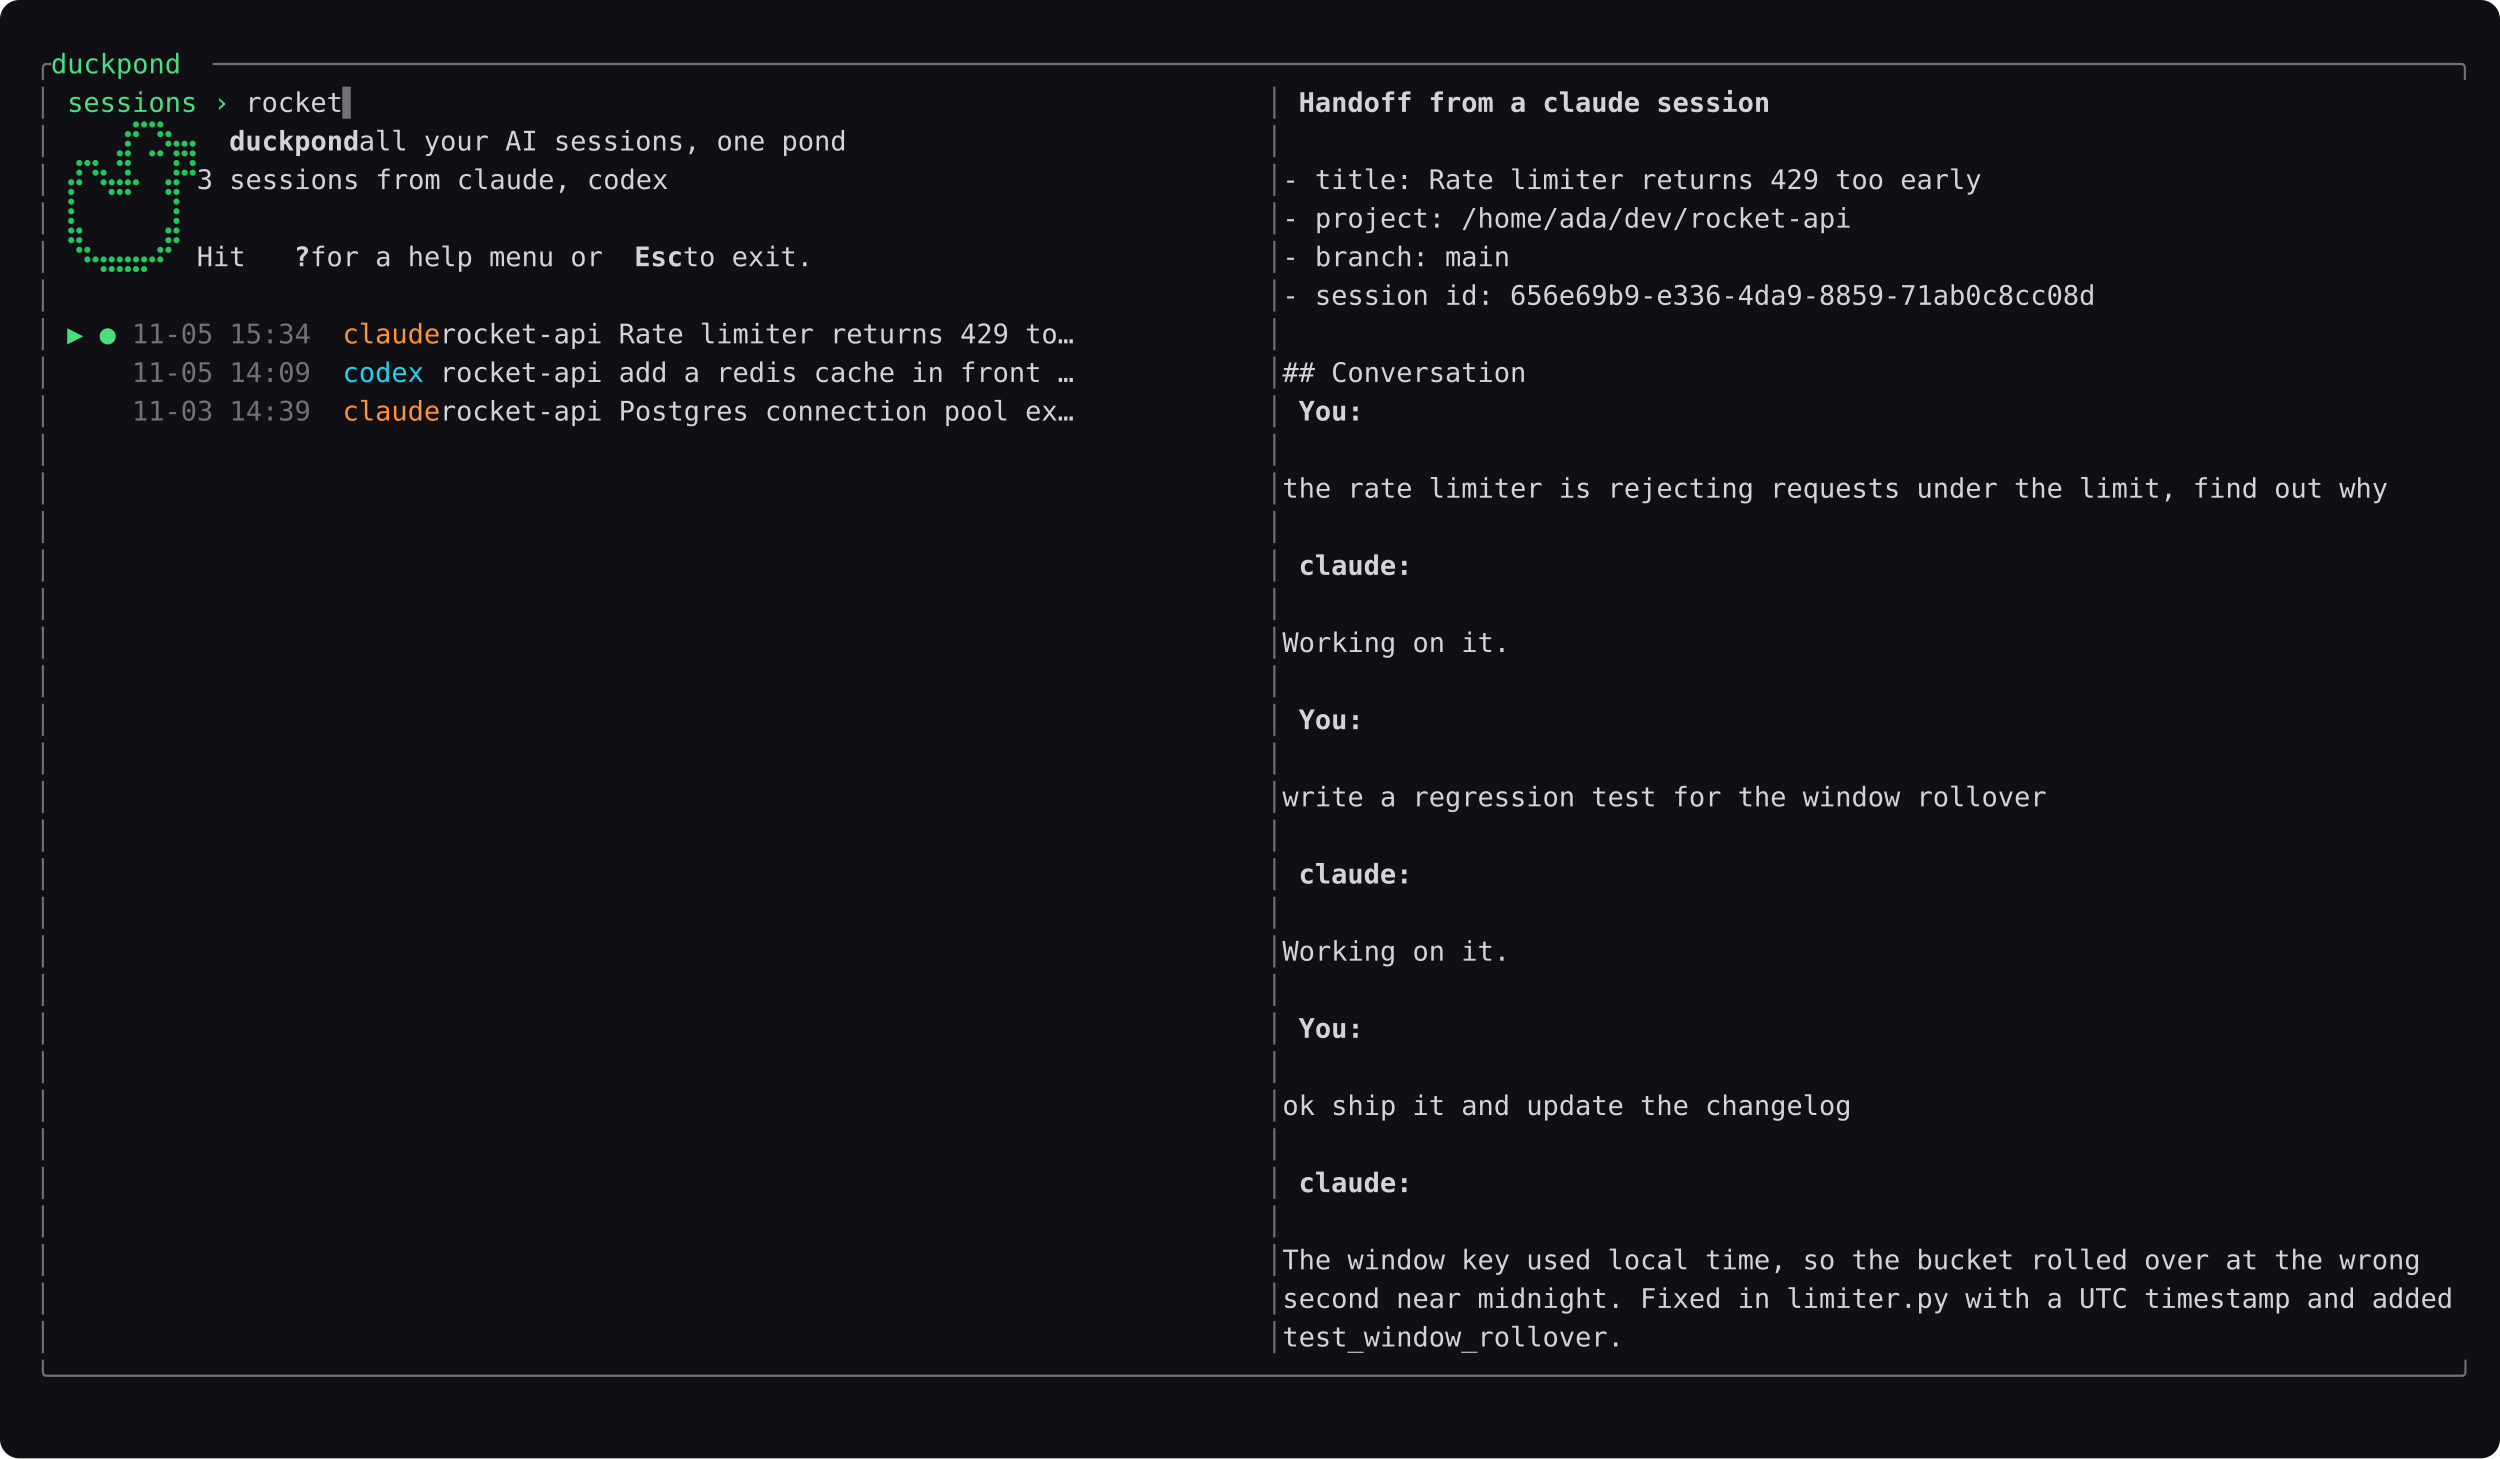
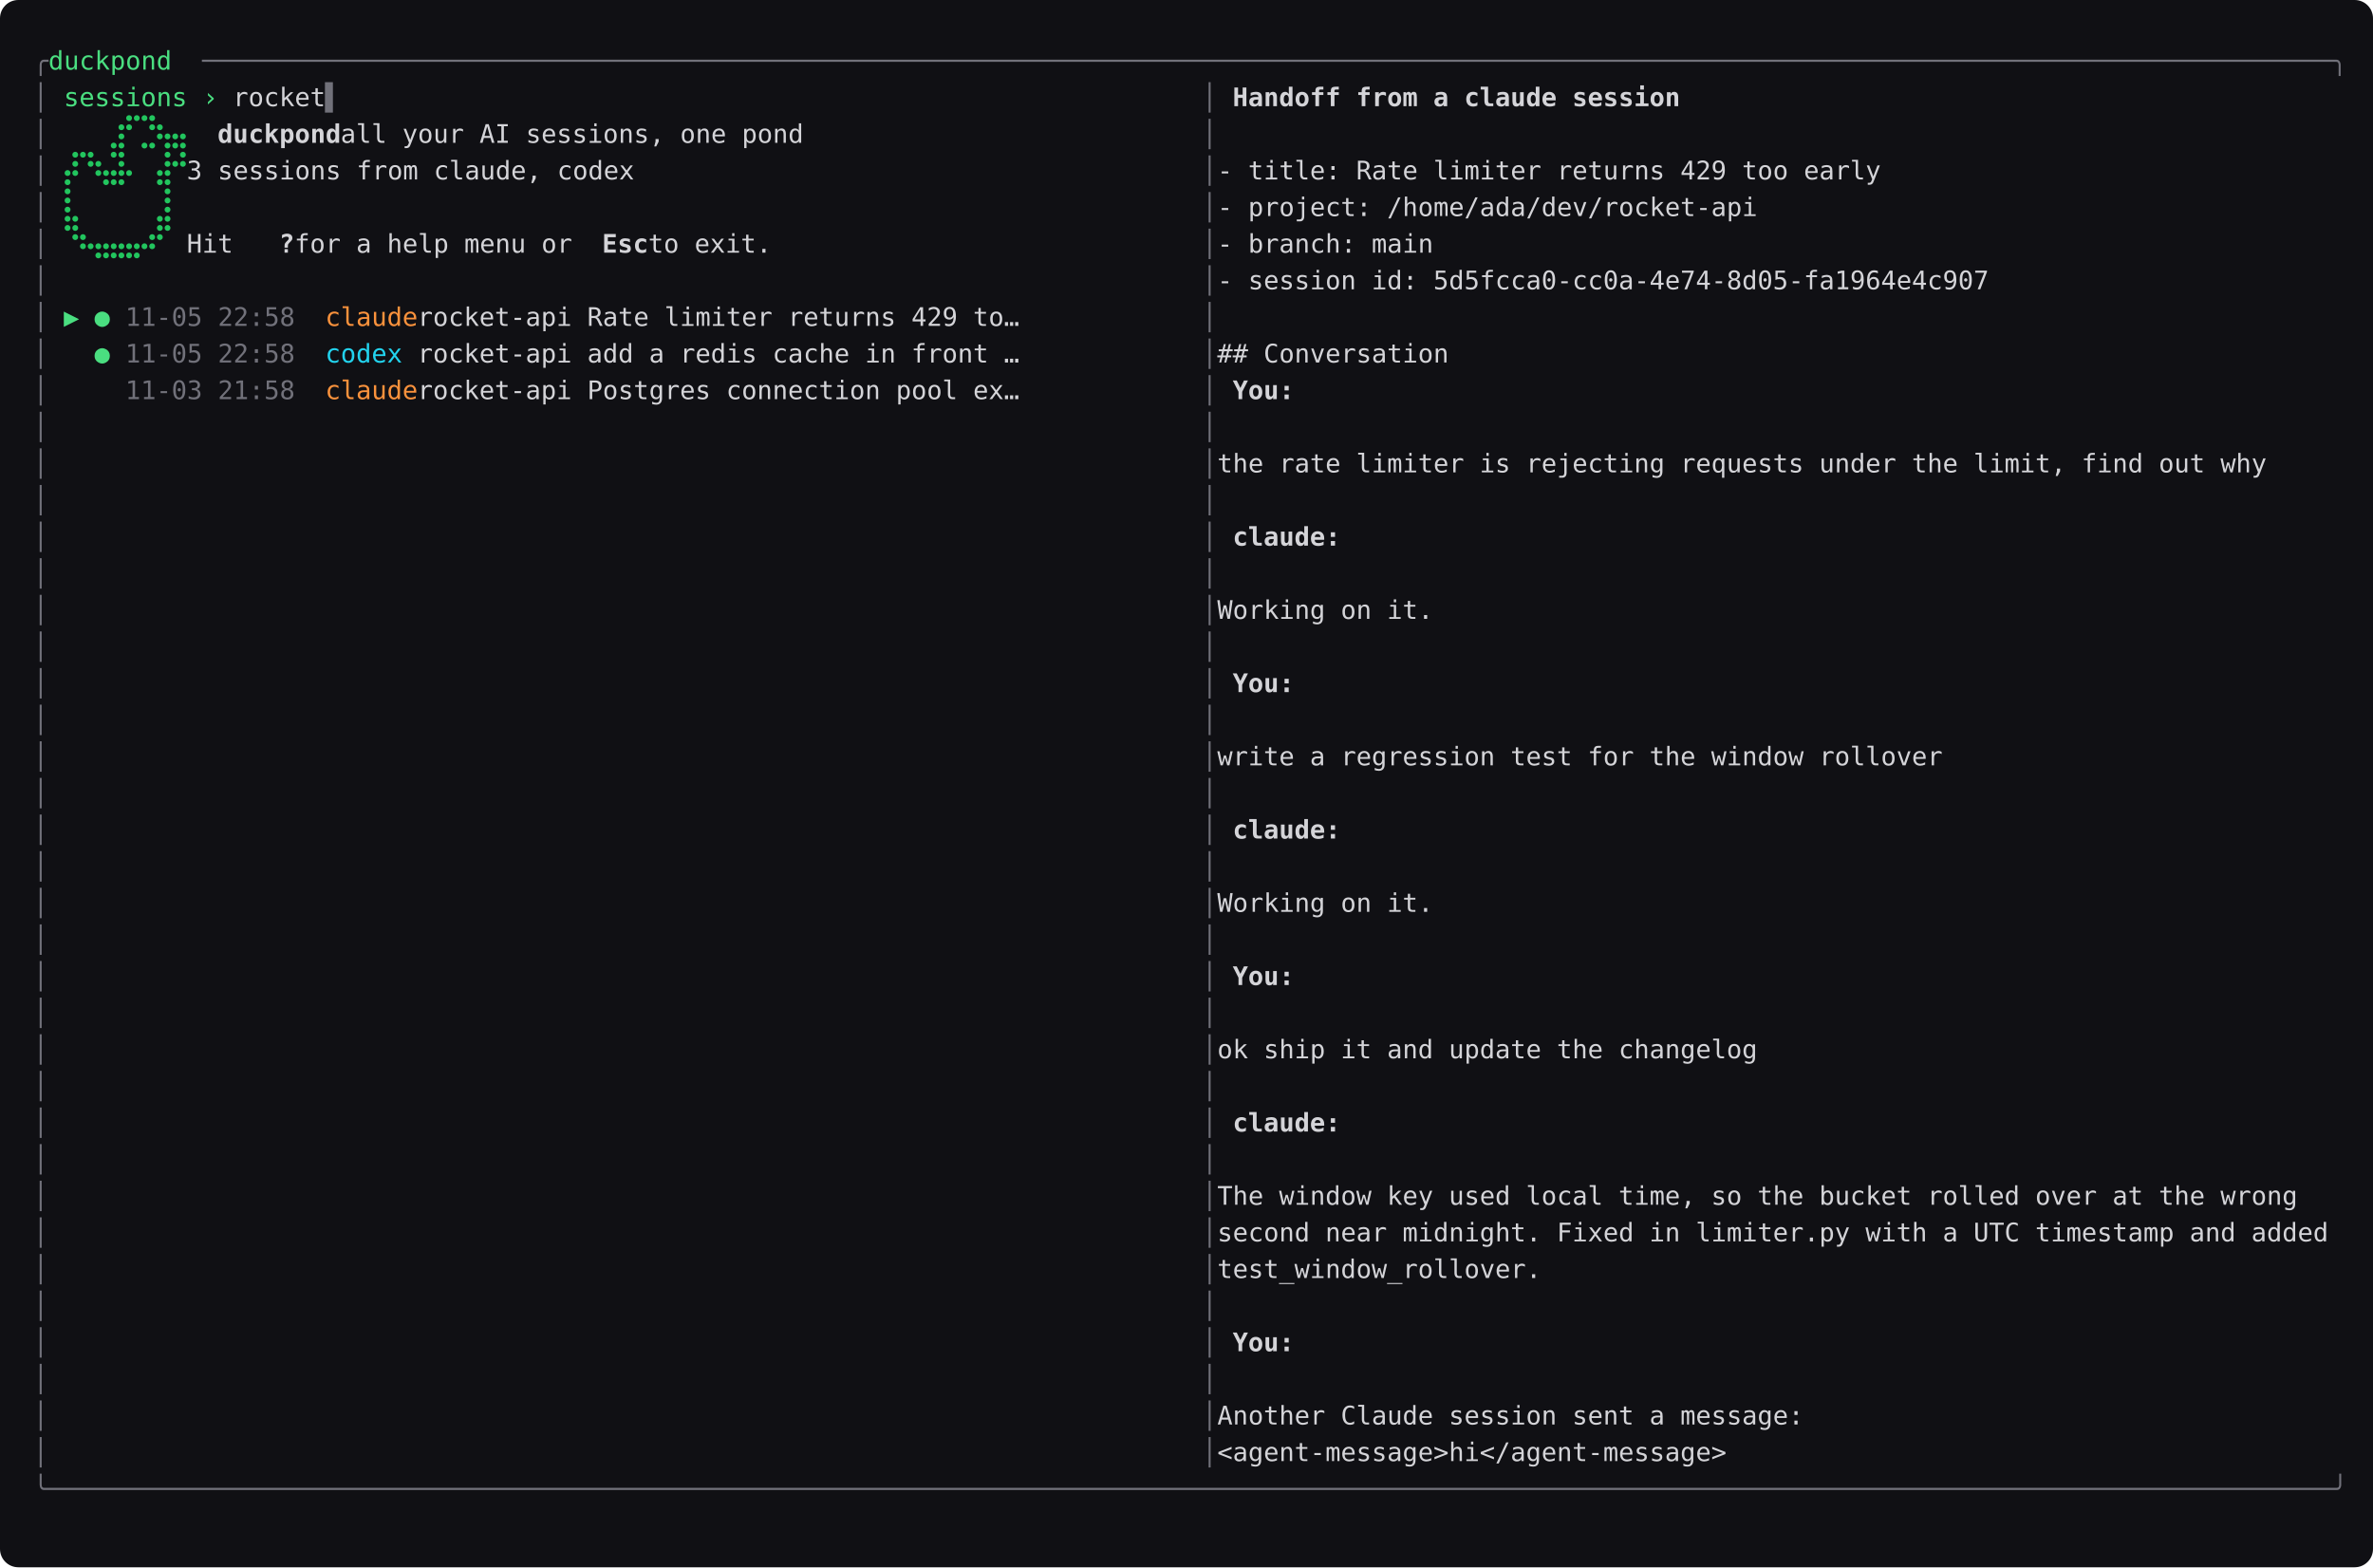
- <svg xmlns="http://www.w3.org/2000/svg" width="1296" height="756" viewBox="0 0 1296 756">
+ <svg xmlns="http://www.w3.org/2000/svg" width="1296" height="856" viewBox="0 0 1296 856">
  <style>text{font-family:"JetBrains Mono","Fira Code","SF Mono",Menlo,Consolas,"DejaVu Sans Mono",monospace;font-size:14px;white-space:pre}</style>
-   <rect width="1296" height="756" rx="10" fill="#101014" />
+   <rect width="1296" height="856" rx="10" fill="#101014" />
  <text x="18.0" y="38" textLength="8.4" lengthAdjust="spacingAndGlyphs" style="fill:#71717a;">╭</text>
  <text x="26.4" y="38" textLength="84.0" lengthAdjust="spacingAndGlyphs" style="fill:#4ade80;"> duckpond </text>
  <text x="110.4" y="38" textLength="1167.6" lengthAdjust="spacingAndGlyphs" style="fill:#71717a;">──────────────────────────────────────────────────────────────────────────────────────────────────────────────────────────────────────────╮</text>
  <text x="18.0" y="58" textLength="8.4" lengthAdjust="spacingAndGlyphs" style="fill:#71717a;">│</text>
  <text x="26.4" y="58" textLength="8.4" lengthAdjust="spacingAndGlyphs" style="fill:#d4d4d8;"> </text>
  <text x="34.8" y="58" textLength="92.4" lengthAdjust="spacingAndGlyphs" style="fill:#4ade80;">sessions › </text>
  <text x="127.2" y="58" textLength="50.4" lengthAdjust="spacingAndGlyphs" style="fill:#d4d4d8;">rocket</text>
  <text x="177.6" y="58" textLength="8.4" lengthAdjust="spacingAndGlyphs" style="fill:#71717a;">▌</text>
  <text x="186.0" y="58" textLength="470.4" lengthAdjust="spacingAndGlyphs" style="fill:#d4d4d8;">                                                        </text>
  <text x="656.4" y="58" textLength="8.4" lengthAdjust="spacingAndGlyphs" style="fill:#71717a;">│</text>
  <text x="664.8" y="58" textLength="8.4" lengthAdjust="spacingAndGlyphs" style="fill:#d4d4d8;"> </text>
  <text x="673.2" y="58" textLength="243.6" lengthAdjust="spacingAndGlyphs" style="fill:#d4d4d8;font-weight:600;">Handoff from a claude session</text>
  <text x="18.0" y="78" textLength="8.4" lengthAdjust="spacingAndGlyphs" style="fill:#71717a;">│</text>
  <text x="26.4" y="78" textLength="8.4" lengthAdjust="spacingAndGlyphs" style="fill:#d4d4d8;"> </text>
  <circle cx="66.3" cy="69.5" r="1.6" fill="#22c55e" />
  <circle cx="66.3" cy="74.5" r="1.6" fill="#22c55e" />
  <circle cx="62.1" cy="79.5" r="1.6" fill="#22c55e" />
  <circle cx="66.3" cy="79.5" r="1.6" fill="#22c55e" />
  <circle cx="70.5" cy="64.5" r="1.6" fill="#22c55e" />
  <circle cx="70.5" cy="69.5" r="1.6" fill="#22c55e" />
  <circle cx="74.7" cy="64.5" r="1.6" fill="#22c55e" />
  <circle cx="78.9" cy="64.5" r="1.6" fill="#22c55e" />
  <circle cx="83.1" cy="64.5" r="1.6" fill="#22c55e" />
  <circle cx="83.1" cy="69.5" r="1.6" fill="#22c55e" />
  <circle cx="78.9" cy="79.5" r="1.6" fill="#22c55e" />
  <circle cx="83.1" cy="79.5" r="1.6" fill="#22c55e" />
  <circle cx="87.3" cy="69.5" r="1.6" fill="#22c55e" />
  <circle cx="87.3" cy="74.5" r="1.6" fill="#22c55e" />
  <circle cx="91.5" cy="74.5" r="1.6" fill="#22c55e" />
  <circle cx="91.5" cy="79.5" r="1.6" fill="#22c55e" />
  <circle cx="95.7" cy="74.5" r="1.6" fill="#22c55e" />
  <circle cx="99.9" cy="74.5" r="1.6" fill="#22c55e" />
  <circle cx="95.7" cy="79.5" r="1.6" fill="#22c55e" />
  <circle cx="99.9" cy="79.5" r="1.6" fill="#22c55e" />
  <text x="102.0" y="78" textLength="16.8" lengthAdjust="spacingAndGlyphs" style="fill:#d4d4d8;">  </text>
  <text x="118.8" y="78" textLength="67.2" lengthAdjust="spacingAndGlyphs" style="fill:#d4d4d8;font-weight:600;">duckpond</text>
  <text x="186.0" y="78" textLength="470.4" lengthAdjust="spacingAndGlyphs" style="fill:#d4d4d8;">  all your AI sessions, one pond                        </text>
  <text x="656.4" y="78" textLength="8.4" lengthAdjust="spacingAndGlyphs" style="fill:#71717a;">│</text>
  <text x="664.8" y="78" textLength="8.4" lengthAdjust="spacingAndGlyphs" style="fill:#d4d4d8;"> </text>
  <text x="18.0" y="98" textLength="8.4" lengthAdjust="spacingAndGlyphs" style="fill:#71717a;">│</text>
  <text x="26.4" y="98" textLength="8.4" lengthAdjust="spacingAndGlyphs" style="fill:#d4d4d8;"> </text>
  <circle cx="36.9" cy="94.5" r="1.6" fill="#22c55e" />
  <circle cx="41.1" cy="84.5" r="1.6" fill="#22c55e" />
  <circle cx="41.1" cy="89.5" r="1.6" fill="#22c55e" />
  <circle cx="41.1" cy="94.5" r="1.6" fill="#22c55e" />
  <circle cx="36.9" cy="99.5" r="1.6" fill="#22c55e" />
  <circle cx="45.3" cy="84.5" r="1.6" fill="#22c55e" />
  <circle cx="49.5" cy="84.5" r="1.6" fill="#22c55e" />
  <circle cx="49.5" cy="89.5" r="1.6" fill="#22c55e" />
  <circle cx="53.7" cy="89.5" r="1.6" fill="#22c55e" />
  <circle cx="53.7" cy="94.5" r="1.6" fill="#22c55e" />
  <circle cx="57.9" cy="94.5" r="1.6" fill="#22c55e" />
  <circle cx="57.9" cy="99.5" r="1.6" fill="#22c55e" />
  <circle cx="62.1" cy="84.5" r="1.6" fill="#22c55e" />
  <circle cx="62.1" cy="94.5" r="1.6" fill="#22c55e" />
  <circle cx="66.3" cy="84.5" r="1.6" fill="#22c55e" />
  <circle cx="66.3" cy="89.5" r="1.6" fill="#22c55e" />
  <circle cx="66.3" cy="94.5" r="1.6" fill="#22c55e" />
  <circle cx="62.1" cy="99.5" r="1.6" fill="#22c55e" />
  <circle cx="66.3" cy="99.5" r="1.6" fill="#22c55e" />
  <circle cx="70.5" cy="94.5" r="1.6" fill="#22c55e" />
  <circle cx="87.3" cy="94.5" r="1.6" fill="#22c55e" />
  <circle cx="91.5" cy="84.5" r="1.6" fill="#22c55e" />
  <circle cx="91.5" cy="89.5" r="1.6" fill="#22c55e" />
  <circle cx="91.5" cy="94.5" r="1.6" fill="#22c55e" />
  <circle cx="87.3" cy="99.5" r="1.6" fill="#22c55e" />
  <circle cx="91.5" cy="99.5" r="1.6" fill="#22c55e" />
  <circle cx="95.7" cy="89.5" r="1.6" fill="#22c55e" />
  <circle cx="99.9" cy="84.5" r="1.6" fill="#22c55e" />
  <circle cx="99.9" cy="89.5" r="1.6" fill="#22c55e" />
  <text x="102.0" y="98" textLength="554.4" lengthAdjust="spacingAndGlyphs" style="fill:#d4d4d8;">  3 sessions from claude, codex                                   </text>
  <text x="656.4" y="98" textLength="8.4" lengthAdjust="spacingAndGlyphs" style="fill:#71717a;">│</text>
  <text x="664.8" y="98" textLength="369.6" lengthAdjust="spacingAndGlyphs" style="fill:#d4d4d8;"> - title: Rate limiter returns 429 too early</text>
  <text x="18.0" y="118" textLength="8.4" lengthAdjust="spacingAndGlyphs" style="fill:#71717a;">│</text>
  <text x="26.4" y="118" textLength="8.4" lengthAdjust="spacingAndGlyphs" style="fill:#d4d4d8;"> </text>
  <circle cx="36.9" cy="104.5" r="1.6" fill="#22c55e" />
  <circle cx="36.9" cy="109.5" r="1.6" fill="#22c55e" />
  <circle cx="36.9" cy="114.5" r="1.6" fill="#22c55e" />
  <circle cx="36.9" cy="119.5" r="1.6" fill="#22c55e" />
  <circle cx="41.1" cy="119.5" r="1.6" fill="#22c55e" />
  <circle cx="91.5" cy="104.5" r="1.6" fill="#22c55e" />
  <circle cx="91.5" cy="109.5" r="1.6" fill="#22c55e" />
  <circle cx="91.5" cy="114.5" r="1.6" fill="#22c55e" />
  <circle cx="87.3" cy="119.5" r="1.6" fill="#22c55e" />
  <circle cx="91.5" cy="119.5" r="1.6" fill="#22c55e" />
  <text x="102.0" y="118" textLength="554.4" lengthAdjust="spacingAndGlyphs" style="fill:#d4d4d8;">                                                                  </text>
  <text x="656.4" y="118" textLength="8.4" lengthAdjust="spacingAndGlyphs" style="fill:#71717a;">│</text>
  <text x="664.8" y="118" textLength="302.4" lengthAdjust="spacingAndGlyphs" style="fill:#d4d4d8;"> - project: /home/ada/dev/rocket-api</text>
  <text x="18.0" y="138" textLength="8.4" lengthAdjust="spacingAndGlyphs" style="fill:#71717a;">│</text>
  <text x="26.4" y="138" textLength="8.4" lengthAdjust="spacingAndGlyphs" style="fill:#d4d4d8;"> </text>
  <circle cx="36.9" cy="124.5" r="1.6" fill="#22c55e" />
  <circle cx="41.1" cy="124.5" r="1.6" fill="#22c55e" />
  <circle cx="41.1" cy="129.5" r="1.6" fill="#22c55e" />
  <circle cx="45.3" cy="129.5" r="1.6" fill="#22c55e" />
  <circle cx="45.3" cy="134.5" r="1.6" fill="#22c55e" />
  <circle cx="49.5" cy="134.5" r="1.6" fill="#22c55e" />
  <circle cx="53.7" cy="134.5" r="1.6" fill="#22c55e" />
  <circle cx="57.9" cy="134.5" r="1.6" fill="#22c55e" />
  <circle cx="53.7" cy="139.5" r="1.6" fill="#22c55e" />
  <circle cx="57.9" cy="139.5" r="1.6" fill="#22c55e" />
  <circle cx="62.1" cy="134.5" r="1.6" fill="#22c55e" />
  <circle cx="66.3" cy="134.5" r="1.6" fill="#22c55e" />
  <circle cx="62.1" cy="139.5" r="1.6" fill="#22c55e" />
  <circle cx="66.3" cy="139.5" r="1.6" fill="#22c55e" />
  <circle cx="70.5" cy="134.5" r="1.6" fill="#22c55e" />
  <circle cx="74.7" cy="134.5" r="1.6" fill="#22c55e" />
  <circle cx="70.5" cy="139.5" r="1.6" fill="#22c55e" />
  <circle cx="74.7" cy="139.5" r="1.6" fill="#22c55e" />
  <circle cx="78.9" cy="134.5" r="1.6" fill="#22c55e" />
  <circle cx="83.1" cy="129.5" r="1.6" fill="#22c55e" />
  <circle cx="83.1" cy="134.5" r="1.6" fill="#22c55e" />
  <circle cx="87.3" cy="124.5" r="1.6" fill="#22c55e" />
  <circle cx="87.3" cy="129.5" r="1.6" fill="#22c55e" />
  <circle cx="91.5" cy="124.5" r="1.6" fill="#22c55e" />
  <text x="102.0" y="138" textLength="50.4" lengthAdjust="spacingAndGlyphs" style="fill:#d4d4d8;">  Hit </text>
  <text x="152.4" y="138" textLength="8.4" lengthAdjust="spacingAndGlyphs" style="fill:#d4d4d8;font-weight:600;">?</text>
  <text x="160.8" y="138" textLength="168.0" lengthAdjust="spacingAndGlyphs" style="fill:#d4d4d8;"> for a help menu or </text>
  <text x="328.8" y="138" textLength="25.2" lengthAdjust="spacingAndGlyphs" style="fill:#d4d4d8;font-weight:600;">Esc</text>
  <text x="354.0" y="138" textLength="302.4" lengthAdjust="spacingAndGlyphs" style="fill:#d4d4d8;"> to exit.                           </text>
  <text x="656.4" y="138" textLength="8.4" lengthAdjust="spacingAndGlyphs" style="fill:#71717a;">│</text>
  <text x="664.8" y="138" textLength="126.0" lengthAdjust="spacingAndGlyphs" style="fill:#d4d4d8;"> - branch: main</text>
  <text x="18.0" y="158" textLength="8.4" lengthAdjust="spacingAndGlyphs" style="fill:#71717a;">│</text>
  <text x="26.4" y="158" textLength="630.0" lengthAdjust="spacingAndGlyphs" style="fill:#d4d4d8;">                                                                           </text>
  <text x="656.4" y="158" textLength="8.4" lengthAdjust="spacingAndGlyphs" style="fill:#71717a;">│</text>
-   <text x="664.8" y="158" textLength="428.4" lengthAdjust="spacingAndGlyphs" style="fill:#d4d4d8;"> - session id: 656e69b9-e336-4da9-8859-71ab0c8cc08d</text>
+   <text x="664.8" y="158" textLength="428.4" lengthAdjust="spacingAndGlyphs" style="fill:#d4d4d8;"> - session id: 5d5fcca0-cc0a-4e74-8d05-fa1964e4c907</text>
  <text x="18.0" y="178" textLength="8.4" lengthAdjust="spacingAndGlyphs" style="fill:#71717a;">│</text>
  <text x="26.4" y="178" textLength="8.4" lengthAdjust="spacingAndGlyphs" style="fill:#d4d4d8;"> </text>
  <text x="34.8" y="178" textLength="8.4" lengthAdjust="spacingAndGlyphs" style="fill:#4ade80;">▶</text>
  <text x="43.2" y="178" textLength="8.4" lengthAdjust="spacingAndGlyphs" style="fill:#d4d4d8;"> </text>
  <text x="51.6" y="178" textLength="8.4" lengthAdjust="spacingAndGlyphs" style="fill:#4ade80;">●</text>
  <text x="60.0" y="178" textLength="8.4" lengthAdjust="spacingAndGlyphs" style="fill:#d4d4d8;"> </text>
-   <text x="68.4" y="178" textLength="92.4" lengthAdjust="spacingAndGlyphs" style="fill:#71717a;">11-05 15:34</text>
+   <text x="68.4" y="178" textLength="92.4" lengthAdjust="spacingAndGlyphs" style="fill:#71717a;">11-05 22:58</text>
  <text x="160.8" y="178" textLength="16.8" lengthAdjust="spacingAndGlyphs" style="fill:#d4d4d8;">  </text>
  <text x="177.6" y="178" textLength="50.4" lengthAdjust="spacingAndGlyphs" style="fill:#fb923c;">claude</text>
  <text x="228.0" y="178" textLength="420.0" lengthAdjust="spacingAndGlyphs" style="fill:#d4d4d8;">  rocket-api          Rate limiter returns 429 to…</text>
  <text x="648.0" y="178" textLength="8.4" lengthAdjust="spacingAndGlyphs" style="fill:#d4d4d8;"> </text>
  <text x="656.4" y="178" textLength="8.4" lengthAdjust="spacingAndGlyphs" style="fill:#71717a;">│</text>
  <text x="664.8" y="178" textLength="8.4" lengthAdjust="spacingAndGlyphs" style="fill:#d4d4d8;"> </text>
  <text x="18.0" y="198" textLength="8.4" lengthAdjust="spacingAndGlyphs" style="fill:#71717a;">│</text>
-   <text x="26.4" y="198" textLength="42.0" lengthAdjust="spacingAndGlyphs" style="fill:#d4d4d8;">     </text>
-   <text x="68.4" y="198" textLength="92.4" lengthAdjust="spacingAndGlyphs" style="fill:#71717a;">11-05 14:09</text>
+   <text x="26.4" y="198" textLength="25.2" lengthAdjust="spacingAndGlyphs" style="fill:#d4d4d8;">   </text>
+   <text x="51.6" y="198" textLength="8.4" lengthAdjust="spacingAndGlyphs" style="fill:#4ade80;">●</text>
+   <text x="60.0" y="198" textLength="8.4" lengthAdjust="spacingAndGlyphs" style="fill:#d4d4d8;"> </text>
+   <text x="68.4" y="198" textLength="92.4" lengthAdjust="spacingAndGlyphs" style="fill:#71717a;">11-05 22:58</text>
  <text x="160.8" y="198" textLength="16.8" lengthAdjust="spacingAndGlyphs" style="fill:#d4d4d8;">  </text>
  <text x="177.6" y="198" textLength="50.4" lengthAdjust="spacingAndGlyphs" style="fill:#22d3ee;">codex </text>
  <text x="228.0" y="198" textLength="420.0" lengthAdjust="spacingAndGlyphs" style="fill:#d4d4d8;">  rocket-api          add a redis cache in front …</text>
  <text x="648.0" y="198" textLength="8.4" lengthAdjust="spacingAndGlyphs" style="fill:#d4d4d8;"> </text>
  <text x="656.4" y="198" textLength="8.4" lengthAdjust="spacingAndGlyphs" style="fill:#71717a;">│</text>
  <text x="664.8" y="198" textLength="134.4" lengthAdjust="spacingAndGlyphs" style="fill:#d4d4d8;"> ## Conversation</text>
  <text x="18.0" y="218" textLength="8.4" lengthAdjust="spacingAndGlyphs" style="fill:#71717a;">│</text>
  <text x="26.4" y="218" textLength="42.0" lengthAdjust="spacingAndGlyphs" style="fill:#d4d4d8;">     </text>
-   <text x="68.4" y="218" textLength="92.4" lengthAdjust="spacingAndGlyphs" style="fill:#71717a;">11-03 14:39</text>
+   <text x="68.4" y="218" textLength="92.4" lengthAdjust="spacingAndGlyphs" style="fill:#71717a;">11-03 21:58</text>
  <text x="160.8" y="218" textLength="16.8" lengthAdjust="spacingAndGlyphs" style="fill:#d4d4d8;">  </text>
  <text x="177.6" y="218" textLength="50.4" lengthAdjust="spacingAndGlyphs" style="fill:#fb923c;">claude</text>
  <text x="228.0" y="218" textLength="420.0" lengthAdjust="spacingAndGlyphs" style="fill:#d4d4d8;">  rocket-api          Postgres connection pool ex…</text>
  <text x="648.0" y="218" textLength="8.4" lengthAdjust="spacingAndGlyphs" style="fill:#d4d4d8;"> </text>
  <text x="656.4" y="218" textLength="8.4" lengthAdjust="spacingAndGlyphs" style="fill:#71717a;">│</text>
  <text x="664.8" y="218" textLength="8.4" lengthAdjust="spacingAndGlyphs" style="fill:#d4d4d8;"> </text>
  <text x="673.2" y="218" textLength="33.6" lengthAdjust="spacingAndGlyphs" style="fill:#d4d4d8;font-weight:600;">You:</text>
  <text x="18.0" y="238" textLength="8.4" lengthAdjust="spacingAndGlyphs" style="fill:#71717a;">│</text>
  <text x="26.4" y="238" textLength="630.0" lengthAdjust="spacingAndGlyphs" style="fill:#d4d4d8;">                                                                           </text>
  <text x="656.4" y="238" textLength="8.4" lengthAdjust="spacingAndGlyphs" style="fill:#71717a;">│</text>
  <text x="664.8" y="238" textLength="8.4" lengthAdjust="spacingAndGlyphs" style="fill:#d4d4d8;"> </text>
  <text x="18.0" y="258" textLength="8.4" lengthAdjust="spacingAndGlyphs" style="fill:#71717a;">│</text>
  <text x="26.4" y="258" textLength="630.0" lengthAdjust="spacingAndGlyphs" style="fill:#d4d4d8;">                                                                           </text>
  <text x="656.4" y="258" textLength="8.4" lengthAdjust="spacingAndGlyphs" style="fill:#71717a;">│</text>
  <text x="664.8" y="258" textLength="579.6" lengthAdjust="spacingAndGlyphs" style="fill:#d4d4d8;"> the rate limiter is rejecting requests under the limit, find out why</text>
  <text x="18.0" y="278" textLength="8.4" lengthAdjust="spacingAndGlyphs" style="fill:#71717a;">│</text>
  <text x="26.4" y="278" textLength="630.0" lengthAdjust="spacingAndGlyphs" style="fill:#d4d4d8;">                                                                           </text>
  <text x="656.4" y="278" textLength="8.4" lengthAdjust="spacingAndGlyphs" style="fill:#71717a;">│</text>
  <text x="664.8" y="278" textLength="8.4" lengthAdjust="spacingAndGlyphs" style="fill:#d4d4d8;"> </text>
  <text x="18.0" y="298" textLength="8.4" lengthAdjust="spacingAndGlyphs" style="fill:#71717a;">│</text>
  <text x="26.4" y="298" textLength="630.0" lengthAdjust="spacingAndGlyphs" style="fill:#d4d4d8;">                                                                           </text>
  <text x="656.4" y="298" textLength="8.4" lengthAdjust="spacingAndGlyphs" style="fill:#71717a;">│</text>
  <text x="664.8" y="298" textLength="8.4" lengthAdjust="spacingAndGlyphs" style="fill:#d4d4d8;"> </text>
  <text x="673.2" y="298" textLength="58.8" lengthAdjust="spacingAndGlyphs" style="fill:#d4d4d8;font-weight:600;">claude:</text>
  <text x="18.0" y="318" textLength="8.4" lengthAdjust="spacingAndGlyphs" style="fill:#71717a;">│</text>
  <text x="26.4" y="318" textLength="630.0" lengthAdjust="spacingAndGlyphs" style="fill:#d4d4d8;">                                                                           </text>
  <text x="656.4" y="318" textLength="8.4" lengthAdjust="spacingAndGlyphs" style="fill:#71717a;">│</text>
  <text x="664.8" y="318" textLength="8.4" lengthAdjust="spacingAndGlyphs" style="fill:#d4d4d8;"> </text>
  <text x="18.0" y="338" textLength="8.4" lengthAdjust="spacingAndGlyphs" style="fill:#71717a;">│</text>
  <text x="26.4" y="338" textLength="630.0" lengthAdjust="spacingAndGlyphs" style="fill:#d4d4d8;">                                                                           </text>
  <text x="656.4" y="338" textLength="8.4" lengthAdjust="spacingAndGlyphs" style="fill:#71717a;">│</text>
  <text x="664.8" y="338" textLength="126.0" lengthAdjust="spacingAndGlyphs" style="fill:#d4d4d8;"> Working on it.</text>
  <text x="18.0" y="358" textLength="8.4" lengthAdjust="spacingAndGlyphs" style="fill:#71717a;">│</text>
  <text x="26.4" y="358" textLength="630.0" lengthAdjust="spacingAndGlyphs" style="fill:#d4d4d8;">                                                                           </text>
  <text x="656.4" y="358" textLength="8.4" lengthAdjust="spacingAndGlyphs" style="fill:#71717a;">│</text>
  <text x="664.8" y="358" textLength="8.4" lengthAdjust="spacingAndGlyphs" style="fill:#d4d4d8;"> </text>
  <text x="18.0" y="378" textLength="8.4" lengthAdjust="spacingAndGlyphs" style="fill:#71717a;">│</text>
  <text x="26.4" y="378" textLength="630.0" lengthAdjust="spacingAndGlyphs" style="fill:#d4d4d8;">                                                                           </text>
  <text x="656.4" y="378" textLength="8.4" lengthAdjust="spacingAndGlyphs" style="fill:#71717a;">│</text>
  <text x="664.8" y="378" textLength="8.4" lengthAdjust="spacingAndGlyphs" style="fill:#d4d4d8;"> </text>
  <text x="673.2" y="378" textLength="33.6" lengthAdjust="spacingAndGlyphs" style="fill:#d4d4d8;font-weight:600;">You:</text>
  <text x="18.0" y="398" textLength="8.4" lengthAdjust="spacingAndGlyphs" style="fill:#71717a;">│</text>
  <text x="26.4" y="398" textLength="630.0" lengthAdjust="spacingAndGlyphs" style="fill:#d4d4d8;">                                                                           </text>
  <text x="656.4" y="398" textLength="8.4" lengthAdjust="spacingAndGlyphs" style="fill:#71717a;">│</text>
  <text x="664.8" y="398" textLength="8.4" lengthAdjust="spacingAndGlyphs" style="fill:#d4d4d8;"> </text>
  <text x="18.0" y="418" textLength="8.4" lengthAdjust="spacingAndGlyphs" style="fill:#71717a;">│</text>
  <text x="26.4" y="418" textLength="630.0" lengthAdjust="spacingAndGlyphs" style="fill:#d4d4d8;">                                                                           </text>
  <text x="656.4" y="418" textLength="8.4" lengthAdjust="spacingAndGlyphs" style="fill:#71717a;">│</text>
  <text x="664.8" y="418" textLength="403.2" lengthAdjust="spacingAndGlyphs" style="fill:#d4d4d8;"> write a regression test for the window rollover</text>
  <text x="18.0" y="438" textLength="8.4" lengthAdjust="spacingAndGlyphs" style="fill:#71717a;">│</text>
  <text x="26.4" y="438" textLength="630.0" lengthAdjust="spacingAndGlyphs" style="fill:#d4d4d8;">                                                                           </text>
  <text x="656.4" y="438" textLength="8.4" lengthAdjust="spacingAndGlyphs" style="fill:#71717a;">│</text>
  <text x="664.8" y="438" textLength="8.4" lengthAdjust="spacingAndGlyphs" style="fill:#d4d4d8;"> </text>
  <text x="18.0" y="458" textLength="8.4" lengthAdjust="spacingAndGlyphs" style="fill:#71717a;">│</text>
  <text x="26.4" y="458" textLength="630.0" lengthAdjust="spacingAndGlyphs" style="fill:#d4d4d8;">                                                                           </text>
  <text x="656.4" y="458" textLength="8.4" lengthAdjust="spacingAndGlyphs" style="fill:#71717a;">│</text>
  <text x="664.8" y="458" textLength="8.4" lengthAdjust="spacingAndGlyphs" style="fill:#d4d4d8;"> </text>
  <text x="673.2" y="458" textLength="58.8" lengthAdjust="spacingAndGlyphs" style="fill:#d4d4d8;font-weight:600;">claude:</text>
  <text x="18.0" y="478" textLength="8.4" lengthAdjust="spacingAndGlyphs" style="fill:#71717a;">│</text>
  <text x="26.4" y="478" textLength="630.0" lengthAdjust="spacingAndGlyphs" style="fill:#d4d4d8;">                                                                           </text>
  <text x="656.4" y="478" textLength="8.4" lengthAdjust="spacingAndGlyphs" style="fill:#71717a;">│</text>
  <text x="664.8" y="478" textLength="8.4" lengthAdjust="spacingAndGlyphs" style="fill:#d4d4d8;"> </text>
  <text x="18.0" y="498" textLength="8.4" lengthAdjust="spacingAndGlyphs" style="fill:#71717a;">│</text>
  <text x="26.4" y="498" textLength="630.0" lengthAdjust="spacingAndGlyphs" style="fill:#d4d4d8;">                                                                           </text>
  <text x="656.4" y="498" textLength="8.4" lengthAdjust="spacingAndGlyphs" style="fill:#71717a;">│</text>
  <text x="664.8" y="498" textLength="126.0" lengthAdjust="spacingAndGlyphs" style="fill:#d4d4d8;"> Working on it.</text>
  <text x="18.0" y="518" textLength="8.4" lengthAdjust="spacingAndGlyphs" style="fill:#71717a;">│</text>
  <text x="26.4" y="518" textLength="630.0" lengthAdjust="spacingAndGlyphs" style="fill:#d4d4d8;">                                                                           </text>
  <text x="656.4" y="518" textLength="8.4" lengthAdjust="spacingAndGlyphs" style="fill:#71717a;">│</text>
  <text x="664.8" y="518" textLength="8.4" lengthAdjust="spacingAndGlyphs" style="fill:#d4d4d8;"> </text>
  <text x="18.0" y="538" textLength="8.4" lengthAdjust="spacingAndGlyphs" style="fill:#71717a;">│</text>
  <text x="26.4" y="538" textLength="630.0" lengthAdjust="spacingAndGlyphs" style="fill:#d4d4d8;">                                                                           </text>
  <text x="656.4" y="538" textLength="8.4" lengthAdjust="spacingAndGlyphs" style="fill:#71717a;">│</text>
  <text x="664.8" y="538" textLength="8.4" lengthAdjust="spacingAndGlyphs" style="fill:#d4d4d8;"> </text>
  <text x="673.2" y="538" textLength="33.6" lengthAdjust="spacingAndGlyphs" style="fill:#d4d4d8;font-weight:600;">You:</text>
  <text x="18.0" y="558" textLength="8.4" lengthAdjust="spacingAndGlyphs" style="fill:#71717a;">│</text>
  <text x="26.4" y="558" textLength="630.0" lengthAdjust="spacingAndGlyphs" style="fill:#d4d4d8;">                                                                           </text>
  <text x="656.4" y="558" textLength="8.4" lengthAdjust="spacingAndGlyphs" style="fill:#71717a;">│</text>
  <text x="664.8" y="558" textLength="8.4" lengthAdjust="spacingAndGlyphs" style="fill:#d4d4d8;"> </text>
  <text x="18.0" y="578" textLength="8.4" lengthAdjust="spacingAndGlyphs" style="fill:#71717a;">│</text>
  <text x="26.4" y="578" textLength="630.0" lengthAdjust="spacingAndGlyphs" style="fill:#d4d4d8;">                                                                           </text>
  <text x="656.4" y="578" textLength="8.4" lengthAdjust="spacingAndGlyphs" style="fill:#71717a;">│</text>
  <text x="664.8" y="578" textLength="302.4" lengthAdjust="spacingAndGlyphs" style="fill:#d4d4d8;"> ok ship it and update the changelog</text>
  <text x="18.0" y="598" textLength="8.4" lengthAdjust="spacingAndGlyphs" style="fill:#71717a;">│</text>
  <text x="26.4" y="598" textLength="630.0" lengthAdjust="spacingAndGlyphs" style="fill:#d4d4d8;">                                                                           </text>
  <text x="656.4" y="598" textLength="8.4" lengthAdjust="spacingAndGlyphs" style="fill:#71717a;">│</text>
  <text x="664.8" y="598" textLength="8.4" lengthAdjust="spacingAndGlyphs" style="fill:#d4d4d8;"> </text>
  <text x="18.0" y="618" textLength="8.4" lengthAdjust="spacingAndGlyphs" style="fill:#71717a;">│</text>
  <text x="26.4" y="618" textLength="630.0" lengthAdjust="spacingAndGlyphs" style="fill:#d4d4d8;">                                                                           </text>
  <text x="656.4" y="618" textLength="8.4" lengthAdjust="spacingAndGlyphs" style="fill:#71717a;">│</text>
  <text x="664.8" y="618" textLength="8.4" lengthAdjust="spacingAndGlyphs" style="fill:#d4d4d8;"> </text>
  <text x="673.2" y="618" textLength="58.8" lengthAdjust="spacingAndGlyphs" style="fill:#d4d4d8;font-weight:600;">claude:</text>
  <text x="18.0" y="638" textLength="8.4" lengthAdjust="spacingAndGlyphs" style="fill:#71717a;">│</text>
  <text x="26.4" y="638" textLength="630.0" lengthAdjust="spacingAndGlyphs" style="fill:#d4d4d8;">                                                                           </text>
  <text x="656.4" y="638" textLength="8.4" lengthAdjust="spacingAndGlyphs" style="fill:#71717a;">│</text>
  <text x="664.8" y="638" textLength="8.4" lengthAdjust="spacingAndGlyphs" style="fill:#d4d4d8;"> </text>
  <text x="18.0" y="658" textLength="8.4" lengthAdjust="spacingAndGlyphs" style="fill:#71717a;">│</text>
  <text x="26.4" y="658" textLength="630.0" lengthAdjust="spacingAndGlyphs" style="fill:#d4d4d8;">                                                                           </text>
  <text x="656.4" y="658" textLength="8.4" lengthAdjust="spacingAndGlyphs" style="fill:#71717a;">│</text>
  <text x="664.8" y="658" textLength="596.4" lengthAdjust="spacingAndGlyphs" style="fill:#d4d4d8;"> The window key used local time, so the bucket rolled over at the wrong</text>
  <text x="18.0" y="678" textLength="8.4" lengthAdjust="spacingAndGlyphs" style="fill:#71717a;">│</text>
  <text x="26.4" y="678" textLength="630.0" lengthAdjust="spacingAndGlyphs" style="fill:#d4d4d8;">                                                                           </text>
  <text x="656.4" y="678" textLength="8.4" lengthAdjust="spacingAndGlyphs" style="fill:#71717a;">│</text>
  <text x="664.8" y="678" textLength="613.2" lengthAdjust="spacingAndGlyphs" style="fill:#d4d4d8;"> second near midnight. Fixed in limiter.py with a UTC timestamp and added</text>
  <text x="18.0" y="698" textLength="8.4" lengthAdjust="spacingAndGlyphs" style="fill:#71717a;">│</text>
  <text x="26.4" y="698" textLength="630.0" lengthAdjust="spacingAndGlyphs" style="fill:#d4d4d8;">                                                                           </text>
  <text x="656.4" y="698" textLength="8.4" lengthAdjust="spacingAndGlyphs" style="fill:#71717a;">│</text>
  <text x="664.8" y="698" textLength="184.8" lengthAdjust="spacingAndGlyphs" style="fill:#d4d4d8;"> test_window_rollover.</text>
-   <text x="18.0" y="718" textLength="1260.0" lengthAdjust="spacingAndGlyphs" style="fill:#71717a;">╰────────────────────────────────────────────────────────────────────────────────────────────────────────────────────────────────────────────────────╯</text>
+   <text x="18.0" y="718" textLength="8.4" lengthAdjust="spacingAndGlyphs" style="fill:#71717a;">│</text>
+   <text x="26.4" y="718" textLength="630.0" lengthAdjust="spacingAndGlyphs" style="fill:#d4d4d8;">                                                                           </text>
+   <text x="656.4" y="718" textLength="8.4" lengthAdjust="spacingAndGlyphs" style="fill:#71717a;">│</text>
+   <text x="664.8" y="718" textLength="8.4" lengthAdjust="spacingAndGlyphs" style="fill:#d4d4d8;"> </text>
+   <text x="18.0" y="738" textLength="8.4" lengthAdjust="spacingAndGlyphs" style="fill:#71717a;">│</text>
+   <text x="26.4" y="738" textLength="630.0" lengthAdjust="spacingAndGlyphs" style="fill:#d4d4d8;">                                                                           </text>
+   <text x="656.4" y="738" textLength="8.4" lengthAdjust="spacingAndGlyphs" style="fill:#71717a;">│</text>
+   <text x="664.8" y="738" textLength="8.4" lengthAdjust="spacingAndGlyphs" style="fill:#d4d4d8;"> </text>
+   <text x="673.2" y="738" textLength="33.6" lengthAdjust="spacingAndGlyphs" style="fill:#d4d4d8;font-weight:600;">You:</text>
+   <text x="18.0" y="758" textLength="8.4" lengthAdjust="spacingAndGlyphs" style="fill:#71717a;">│</text>
+   <text x="26.4" y="758" textLength="630.0" lengthAdjust="spacingAndGlyphs" style="fill:#d4d4d8;">                                                                           </text>
+   <text x="656.4" y="758" textLength="8.4" lengthAdjust="spacingAndGlyphs" style="fill:#71717a;">│</text>
+   <text x="664.8" y="758" textLength="8.4" lengthAdjust="spacingAndGlyphs" style="fill:#d4d4d8;"> </text>
+   <text x="18.0" y="778" textLength="8.4" lengthAdjust="spacingAndGlyphs" style="fill:#71717a;">│</text>
+   <text x="26.4" y="778" textLength="630.0" lengthAdjust="spacingAndGlyphs" style="fill:#d4d4d8;">                                                                           </text>
+   <text x="656.4" y="778" textLength="8.4" lengthAdjust="spacingAndGlyphs" style="fill:#71717a;">│</text>
+   <text x="664.8" y="778" textLength="327.6" lengthAdjust="spacingAndGlyphs" style="fill:#d4d4d8;"> Another Claude session sent a message:</text>
+   <text x="18.0" y="798" textLength="8.4" lengthAdjust="spacingAndGlyphs" style="fill:#71717a;">│</text>
+   <text x="26.4" y="798" textLength="630.0" lengthAdjust="spacingAndGlyphs" style="fill:#d4d4d8;">                                                                           </text>
+   <text x="656.4" y="798" textLength="8.4" lengthAdjust="spacingAndGlyphs" style="fill:#71717a;">│</text>
+   <text x="664.8" y="798" textLength="285.6" lengthAdjust="spacingAndGlyphs" style="fill:#d4d4d8;"> &lt;agent-message&gt;hi&lt;/agent-message&gt;</text>
+   <text x="18.0" y="818" textLength="1260.0" lengthAdjust="spacingAndGlyphs" style="fill:#71717a;">╰────────────────────────────────────────────────────────────────────────────────────────────────────────────────────────────────────────────────────╯</text>
</svg>
